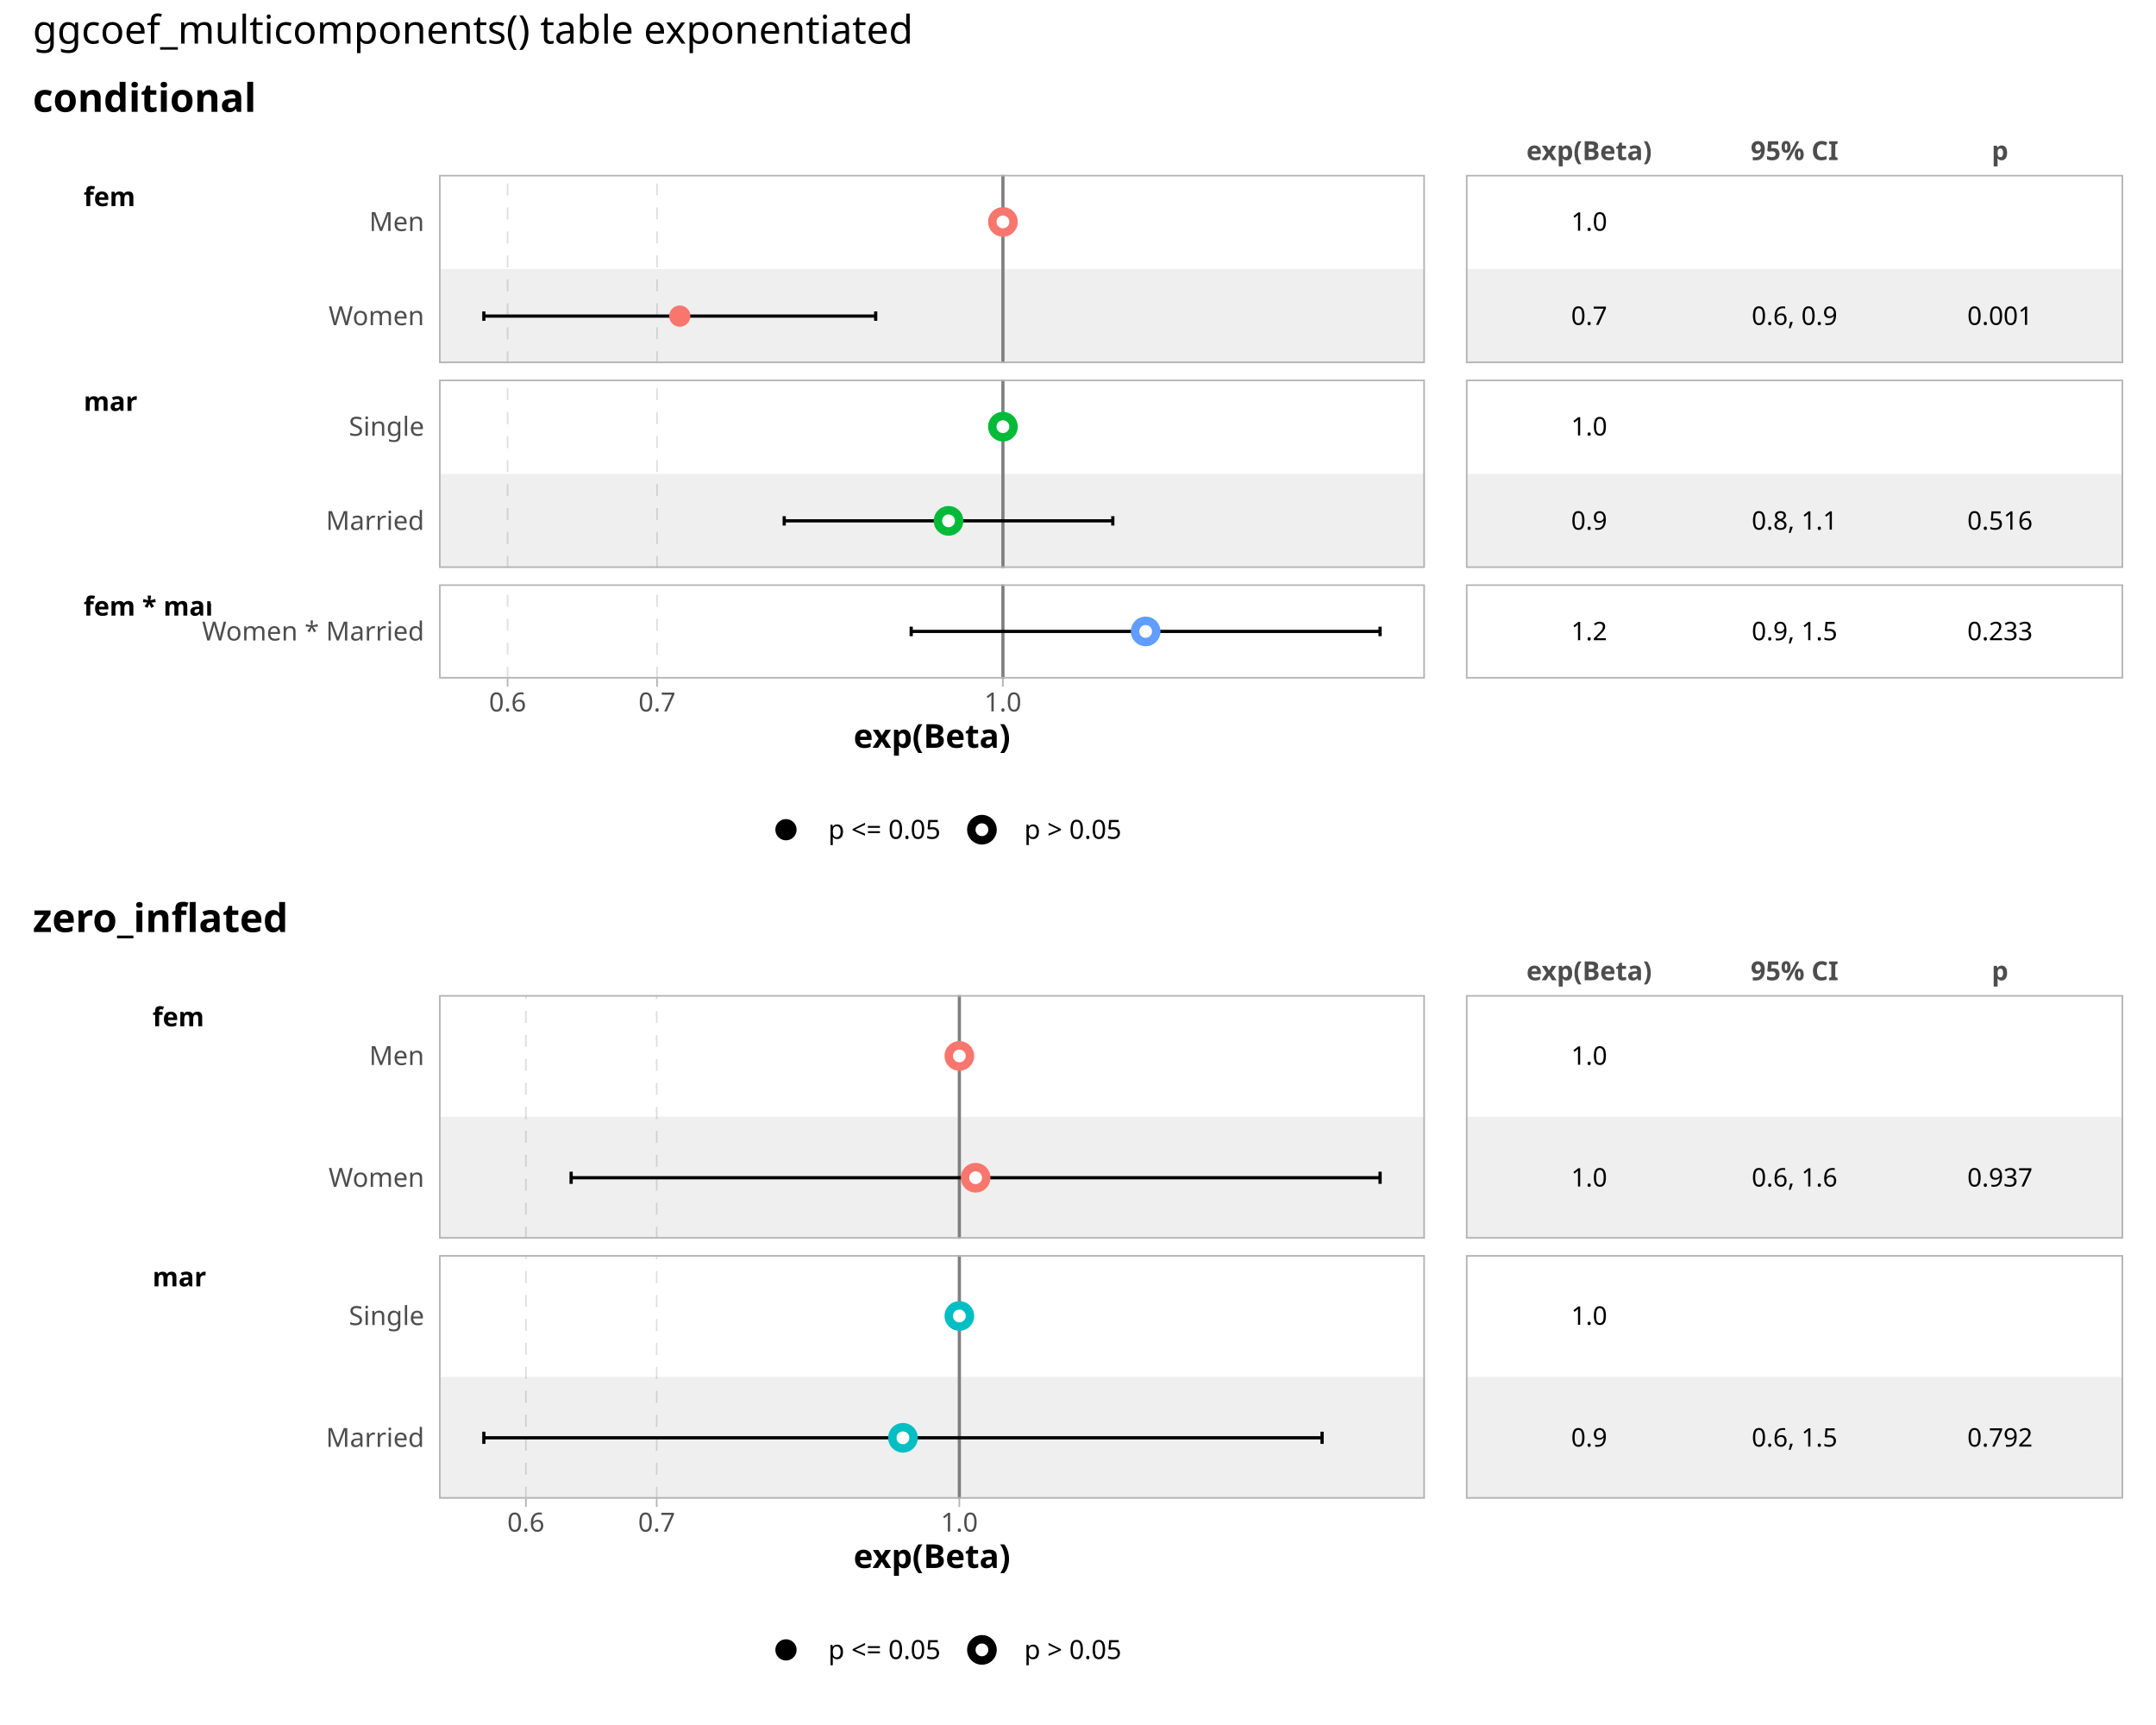
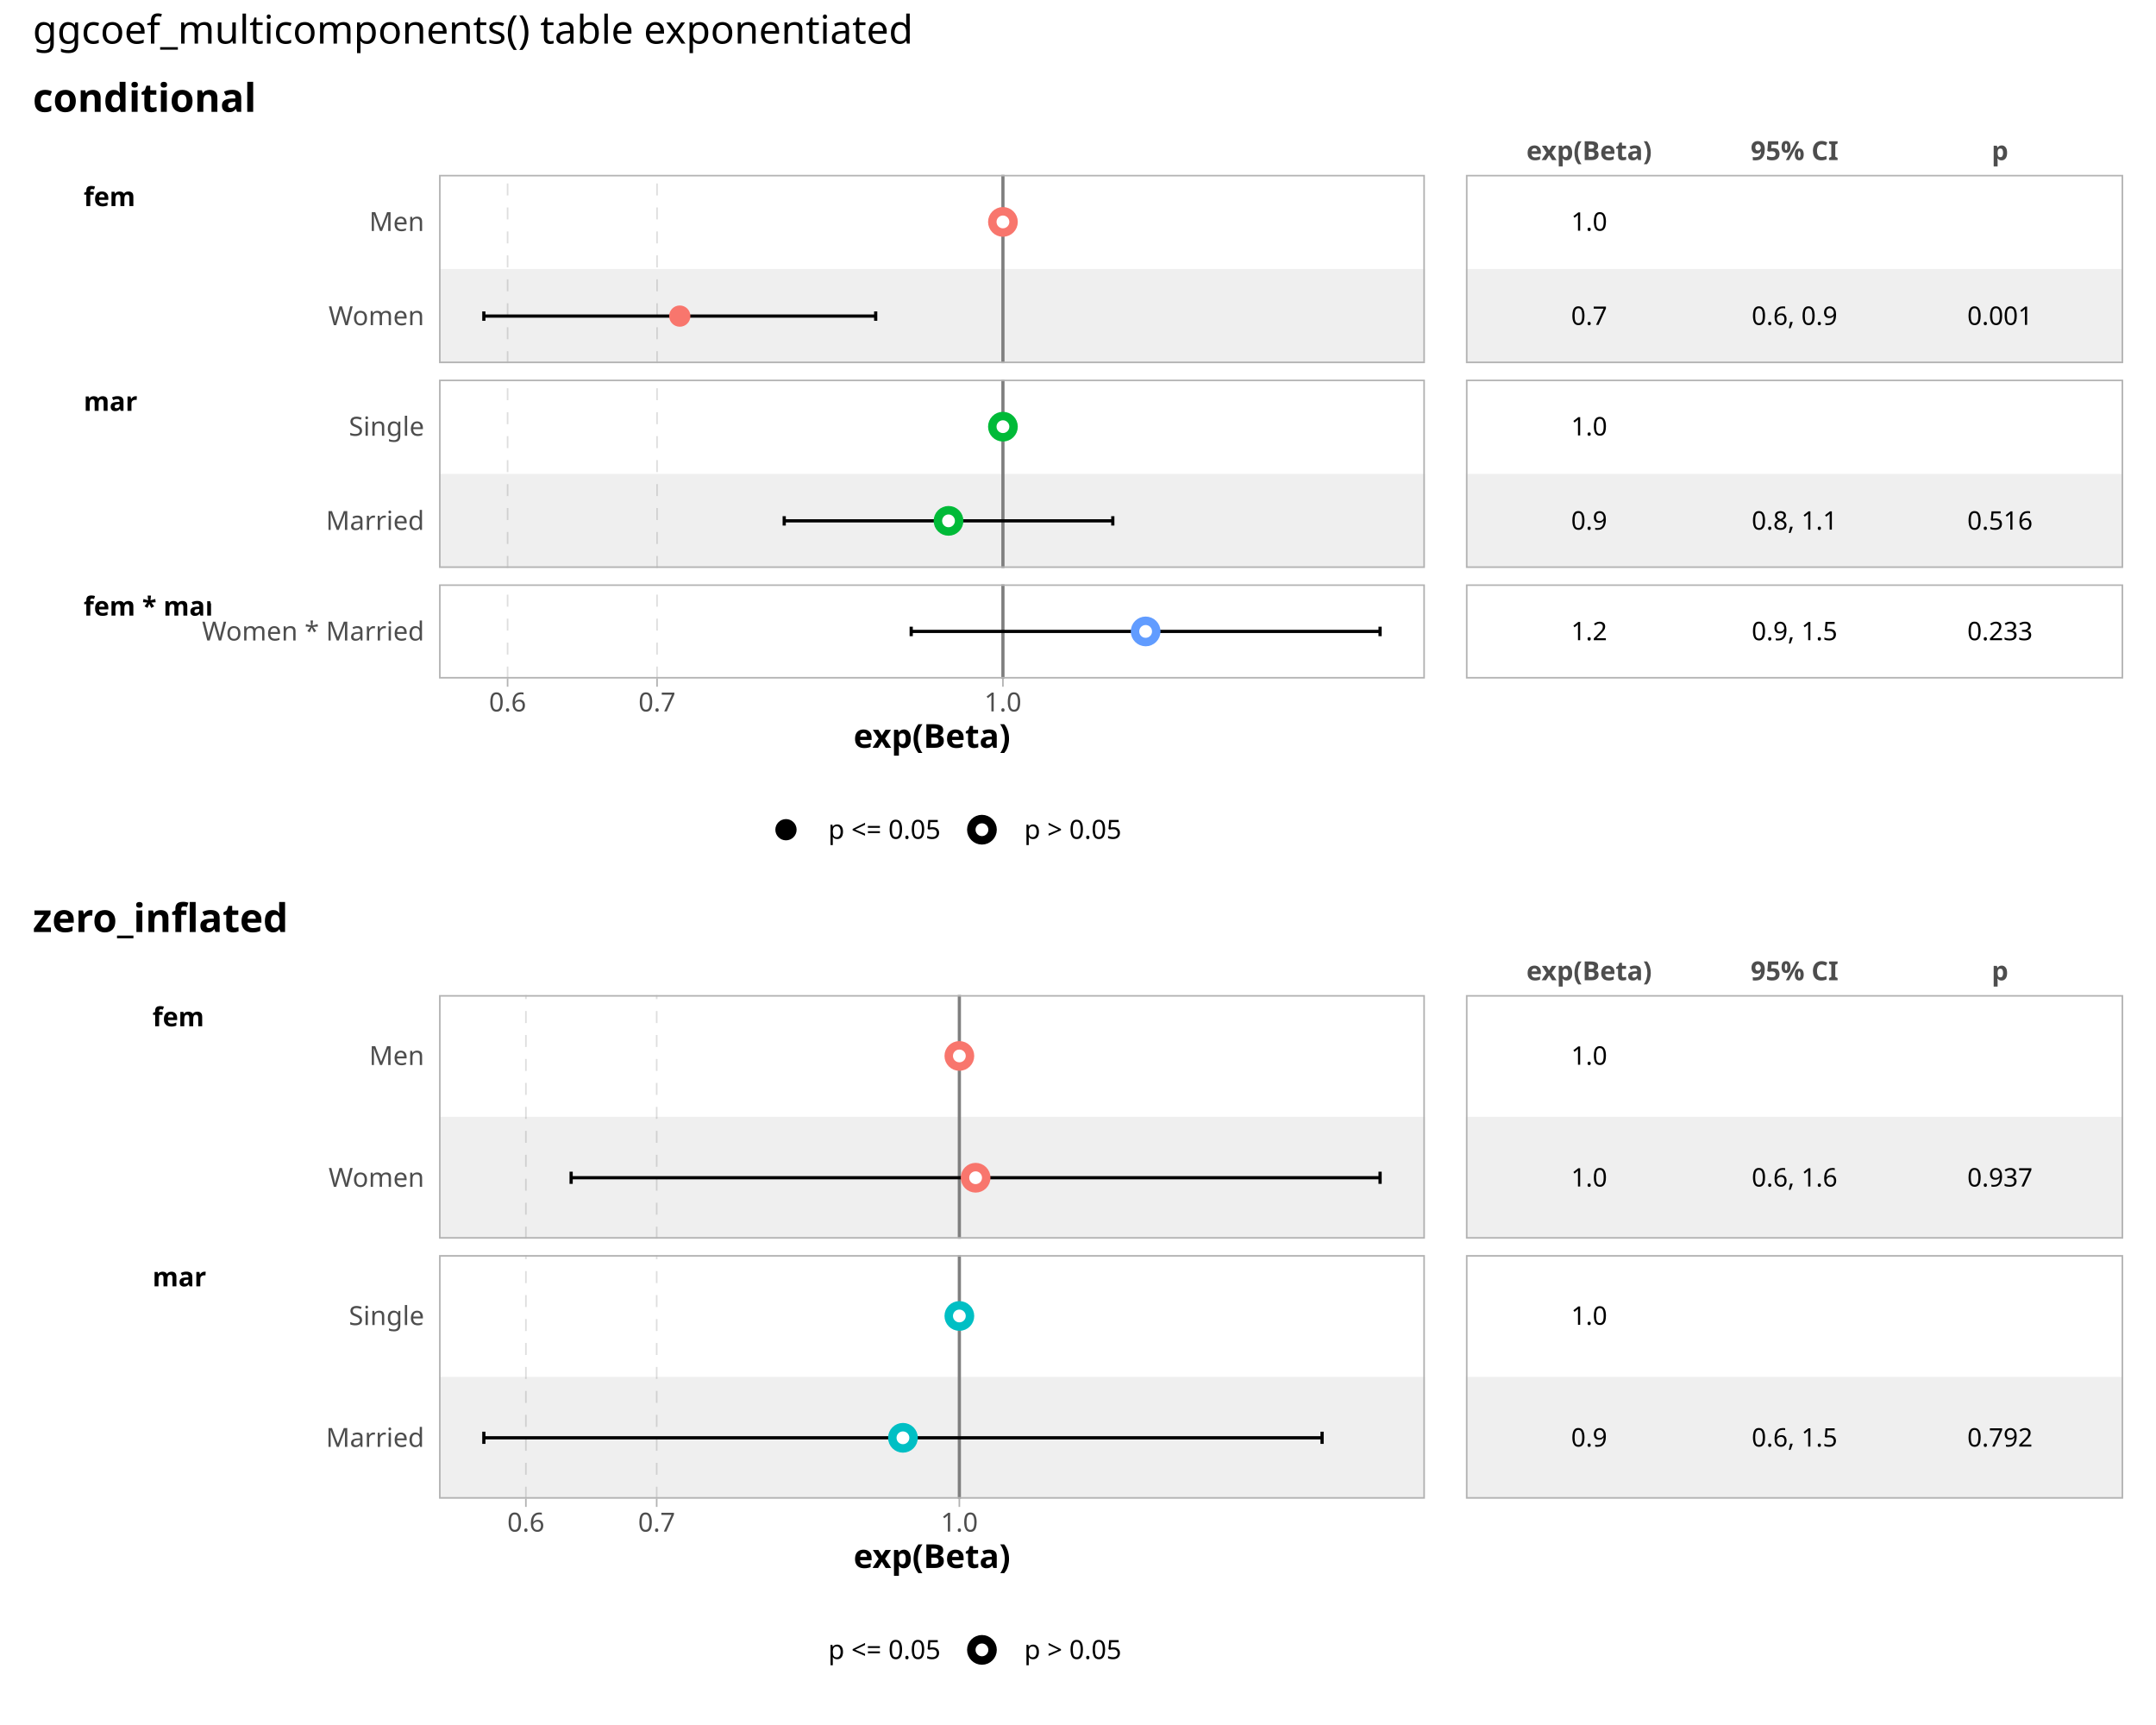
<svg xmlns="http://www.w3.org/2000/svg" class="svglite" data-engine-version="2.0" width="720.00pt" height="576.00pt" viewBox="0 0 720.00 576.00">
  <defs>
    <style type="text/css">
    .svglite line, .svglite polyline, .svglite polygon, .svglite path, .svglite rect, .svglite circle {
      fill: none;
      stroke: #000000;
      stroke-linecap: round;
      stroke-linejoin: round;
      stroke-miterlimit: 10.00;
    }
  </style>
  </defs>
  <rect width="100%" height="100%" style="stroke: none; fill: #FFFFFF;" />
  <defs>
    <clipPath id="cpMC4wMHw3MjAuMDB8MC4wMHw1NzYuMDA=">
      <rect x="0.00" y="0.00" width="720.00" height="576.00" />
    </clipPath>
  </defs>
  <g clip-path="url(#cpMC4wMHw3MjAuMDB8MC4wMHw1NzYuMDA=)">
    <rect x="0.00" y="0.00" width="720.00" height="576.00" style="stroke-width: 1.07; stroke: #FFFFFF; fill: #FFFFFF;" />
  </g>
  <defs>
    <clipPath id="cpMTQ2LjYxfDcwOS4wNHw1OC4zOHw1MDAuNDQ=">
      <rect x="146.61" y="58.38" width="562.43" height="442.05" />
    </clipPath>
  </defs>
  <g clip-path="url(#cpMTQ2LjYxfDcwOS4wNHw1OC4zOHw1MDAuNDQ=)">
</g>
  <g clip-path="url(#cpMC4wMHw3MjAuMDB8MC4wMHw1NzYuMDA=)">
</g>
  <defs>
    <clipPath id="cpMTQ2LjYxfDcwOS4wNHw1OC4zOHwyMjYuNTc=">
      <rect x="146.61" y="58.38" width="562.43" height="168.19" />
    </clipPath>
  </defs>
  <g clip-path="url(#cpMTQ2LjYxfDcwOS4wNHw1OC4zOHwyMjYuNTc=)">
</g>
  <g clip-path="url(#cpMC4wMHw3MjAuMDB8MC4wMHw1NzYuMDA=)">
</g>
  <g clip-path="url(#cpMTQ2LjYxfDcwOS4wNHw1OC4zOHwyMjYuNTc=)">
</g>
  <g clip-path="url(#cpMC4wMHw3MjAuMDB8MC4wMHw1NzYuMDA=)">
</g>
  <defs>
    <clipPath id="cpNS40OHw0ODEuMzN8MjIuNzh8Mjk2LjY1">
      <rect x="5.48" y="22.78" width="475.85" height="273.87" />
    </clipPath>
  </defs>
  <g clip-path="url(#cpNS40OHw0ODEuMzN8MjIuNzh8Mjk2LjY1)">
    <rect x="5.48" y="22.78" width="475.85" height="273.87" style="stroke-width: 1.07; stroke: #FFFFFF; fill: #FFFFFF;" />
  </g>
  <g clip-path="url(#cpMC4wMHw3MjAuMDB8MC4wMHw1NzYuMDA=)">
</g>
  <defs>
    <clipPath id="cpMTQ2LjYxfDQ3NS44NXw1OC4zOHwxMjEuMjc=">
      <rect x="146.61" y="58.38" width="329.24" height="62.89" />
    </clipPath>
  </defs>
  <g clip-path="url(#cpMTQ2LjYxfDQ3NS44NXw1OC4zOHwxMjEuMjc=)">
    <rect x="146.61" y="58.38" width="329.24" height="62.89" style="stroke-width: 1.07; stroke: none; fill: #FFFFFF;" />
    <polyline points="169.51,121.27 169.51,58.38 " style="stroke-width: 0.53; stroke: #DEDEDE; stroke-dasharray: 4.00,4.00; stroke-linecap: butt;" />
    <polyline points="219.43,121.27 219.43,58.38 " style="stroke-width: 0.53; stroke: #DEDEDE; stroke-dasharray: 4.00,4.00; stroke-linecap: butt;" />
    <polyline points="334.93,121.27 334.93,58.38 " style="stroke-width: 0.53; stroke: #DEDEDE; stroke-dasharray: 4.00,4.00; stroke-linecap: butt;" />
    <rect x="146.61" y="89.83" width="329.24" height="31.45" style="stroke-width: 1.07; stroke: none; stroke-linecap: butt; stroke-linejoin: miter; fill: #111111; fill-opacity: 0.067;" />
    <rect x="146.61" y="58.38" width="329.24" height="31.45" style="stroke-width: 1.07; stroke: none; stroke-linecap: butt; stroke-linejoin: miter;" />
    <line x1="334.93" y1="121.27" x2="334.93" y2="58.38" style="stroke-width: 1.07; stroke: #7F7F7F; stroke-linecap: butt;" />
    <polyline points="292.44,107.12 292.44,103.98 " style="stroke-width: 1.07; stroke-linecap: butt;" />
    <polyline points="292.44,105.55 161.58,105.55 " style="stroke-width: 1.07; stroke-linecap: butt;" />
    <polyline points="161.58,107.12 161.58,103.98 " style="stroke-width: 1.07; stroke-linecap: butt;" />
    <circle cx="334.93" cy="74.10" r="3.55" style="stroke-width: 2.83; stroke: #F8766D; fill: #FFFFFF;" />
    <circle cx="227.01" cy="105.55" r="3.55" style="stroke-width: 2.83; stroke: none; fill: #F8766D;" />
    <rect x="146.61" y="58.38" width="329.24" height="62.89" style="stroke-width: 1.07; stroke: #B3B3B3;" />
  </g>
  <g clip-path="url(#cpMC4wMHw3MjAuMDB8MC4wMHw1NzYuMDA=)">
</g>
  <defs>
    <clipPath id="cpMTQ2LjYxfDQ3NS44NXwxMjYuNzV8MTg5LjY0">
      <rect x="146.61" y="126.75" width="329.24" height="62.89" />
    </clipPath>
  </defs>
  <g clip-path="url(#cpMTQ2LjYxfDQ3NS44NXwxMjYuNzV8MTg5LjY0)">
    <rect x="146.61" y="126.75" width="329.24" height="62.89" style="stroke-width: 1.07; stroke: none; fill: #FFFFFF;" />
    <polyline points="169.51,189.64 169.51,126.75 " style="stroke-width: 0.53; stroke: #DEDEDE; stroke-dasharray: 4.00,4.00; stroke-linecap: butt;" />
    <polyline points="219.43,189.64 219.43,126.75 " style="stroke-width: 0.53; stroke: #DEDEDE; stroke-dasharray: 4.00,4.00; stroke-linecap: butt;" />
    <polyline points="334.93,189.64 334.93,126.75 " style="stroke-width: 0.53; stroke: #DEDEDE; stroke-dasharray: 4.00,4.00; stroke-linecap: butt;" />
    <rect x="146.61" y="158.20" width="329.24" height="31.45" style="stroke-width: 1.07; stroke: none; stroke-linecap: butt; stroke-linejoin: miter; fill: #111111; fill-opacity: 0.067;" />
    <rect x="146.61" y="126.75" width="329.24" height="31.45" style="stroke-width: 1.07; stroke: none; stroke-linecap: butt; stroke-linejoin: miter;" />
    <line x1="334.93" y1="189.64" x2="334.93" y2="126.75" style="stroke-width: 1.07; stroke: #7F7F7F; stroke-linecap: butt;" />
    <polyline points="371.62,175.49 371.62,172.35 " style="stroke-width: 1.07; stroke-linecap: butt;" />
    <polyline points="371.62,173.92 261.89,173.92 " style="stroke-width: 1.07; stroke-linecap: butt;" />
    <polyline points="261.89,175.49 261.89,172.35 " style="stroke-width: 1.07; stroke-linecap: butt;" />
    <circle cx="334.93" cy="142.47" r="3.55" style="stroke-width: 2.83; stroke: #00BA38; fill: #FFFFFF;" />
    <circle cx="316.76" cy="173.92" r="3.55" style="stroke-width: 2.83; stroke: #00BA38; fill: #FFFFFF;" />
    <rect x="146.61" y="126.75" width="329.24" height="62.89" style="stroke-width: 1.07; stroke: #B3B3B3;" />
  </g>
  <g clip-path="url(#cpMC4wMHw3MjAuMDB8MC4wMHw1NzYuMDA=)">
</g>
  <defs>
    <clipPath id="cpMTQ2LjYxfDQ3NS44NXwxOTUuMTJ8MjI2LjU3">
      <rect x="146.61" y="195.12" width="329.24" height="31.45" />
    </clipPath>
  </defs>
  <g clip-path="url(#cpMTQ2LjYxfDQ3NS44NXwxOTUuMTJ8MjI2LjU3)">
    <rect x="146.61" y="195.12" width="329.24" height="31.45" style="stroke-width: 1.07; stroke: none; fill: #FFFFFF;" />
    <polyline points="169.51,226.57 169.51,195.12 " style="stroke-width: 0.53; stroke: #DEDEDE; stroke-dasharray: 4.00,4.00; stroke-linecap: butt;" />
    <polyline points="219.43,226.57 219.43,195.12 " style="stroke-width: 0.53; stroke: #DEDEDE; stroke-dasharray: 4.00,4.00; stroke-linecap: butt;" />
    <polyline points="334.93,226.57 334.93,195.12 " style="stroke-width: 0.53; stroke: #DEDEDE; stroke-dasharray: 4.00,4.00; stroke-linecap: butt;" />
    <rect x="146.61" y="195.12" width="329.24" height="31.45" style="stroke-width: 1.07; stroke: none; stroke-linecap: butt; stroke-linejoin: miter;" />
    <line x1="334.93" y1="226.57" x2="334.93" y2="195.12" style="stroke-width: 1.07; stroke: #7F7F7F; stroke-linecap: butt;" />
    <polyline points="460.88,212.42 460.88,209.27 " style="stroke-width: 1.07; stroke-linecap: butt;" />
    <polyline points="460.88,210.84 304.30,210.84 " style="stroke-width: 1.07; stroke-linecap: butt;" />
    <polyline points="304.30,212.42 304.30,209.27 " style="stroke-width: 1.07; stroke-linecap: butt;" />
    <circle cx="382.59" cy="210.84" r="3.55" style="stroke-width: 2.83; stroke: #619CFF; fill: #FFFFFF;" />
    <rect x="146.61" y="195.12" width="329.24" height="31.45" style="stroke-width: 1.07; stroke: #B3B3B3;" />
  </g>
  <g clip-path="url(#cpMC4wMHw3MjAuMDB8MC4wMHw1NzYuMDA=)">
</g>
  <defs>
    <clipPath id="cpMjMuNTV8NzAuNDd8NTguMzh8MTIxLjI3">
      <rect x="23.55" y="58.38" width="46.92" height="62.89" />
    </clipPath>
  </defs>
  <g clip-path="url(#cpMjMuNTV8NzAuNDd8NTguMzh8MTIxLjI3)">
    <text x="27.94" y="68.82" style="font-size: 8.80px; font-weight: bold; font-family: sans;" textLength="14.67px" lengthAdjust="spacingAndGlyphs">fem</text>
  </g>
  <g clip-path="url(#cpMC4wMHw3MjAuMDB8MC4wMHw1NzYuMDA=)">
</g>
  <defs>
    <clipPath id="cpMjMuNTV8NzAuNDd8MTI2Ljc1fDE4OS42NA==">
      <rect x="23.55" y="126.75" width="46.92" height="62.89" />
    </clipPath>
  </defs>
  <g clip-path="url(#cpMjMuNTV8NzAuNDd8MTI2Ljc1fDE4OS42NA==)">
    <text x="27.94" y="137.19" style="font-size: 8.80px; font-weight: bold; font-family: sans;" textLength="15.16px" lengthAdjust="spacingAndGlyphs">mar</text>
  </g>
  <g clip-path="url(#cpMC4wMHw3MjAuMDB8MC4wMHw1NzYuMDA=)">
</g>
  <defs>
    <clipPath id="cpMjMuNTV8NzAuNDd8MTk1LjEyfDIyNi41Nw==">
      <rect x="23.55" y="195.12" width="46.92" height="31.45" />
    </clipPath>
  </defs>
  <g clip-path="url(#cpMjMuNTV8NzAuNDd8MTk1LjEyfDIyNi41Nw==)">
    <text x="27.94" y="205.56" style="font-size: 8.80px; font-weight: bold; font-family: sans;" textLength="38.15px" lengthAdjust="spacingAndGlyphs">fem * mar</text>
  </g>
  <g clip-path="url(#cpMC4wMHw3MjAuMDB8MC4wMHw1NzYuMDA=)">
    <polyline points="169.51,229.31 169.51,226.57 " style="stroke-width: 0.53; stroke: #B3B3B3; stroke-linecap: butt;" />
    <polyline points="219.43,229.31 219.43,226.57 " style="stroke-width: 0.53; stroke: #B3B3B3; stroke-linecap: butt;" />
    <polyline points="334.93,229.31 334.93,226.57 " style="stroke-width: 0.53; stroke: #B3B3B3; stroke-linecap: butt;" />
    <text x="169.51" y="237.55" text-anchor="middle" style="font-size: 8.80px; fill: #4D4D4D; font-family: sans;" textLength="12.23px" lengthAdjust="spacingAndGlyphs">0.6</text>
    <text x="219.43" y="237.55" text-anchor="middle" style="font-size: 8.80px; fill: #4D4D4D; font-family: sans;" textLength="12.23px" lengthAdjust="spacingAndGlyphs">0.7</text>
    <text x="334.93" y="237.55" text-anchor="middle" style="font-size: 8.80px; fill: #4D4D4D; font-family: sans;" textLength="12.23px" lengthAdjust="spacingAndGlyphs">1.0</text>
    <text x="141.68" y="108.58" text-anchor="end" style="font-size: 8.80px; fill: #4D4D4D; font-family: sans;" textLength="30.32px" lengthAdjust="spacingAndGlyphs">Women</text>
    <text x="141.68" y="77.13" text-anchor="end" style="font-size: 8.80px; fill: #4D4D4D; font-family: sans;" textLength="17.12px" lengthAdjust="spacingAndGlyphs">Men</text>
    <text x="141.68" y="176.95" text-anchor="end" style="font-size: 8.80px; fill: #4D4D4D; font-family: sans;" textLength="29.83px" lengthAdjust="spacingAndGlyphs">Married</text>
    <text x="141.68" y="145.50" text-anchor="end" style="font-size: 8.80px; fill: #4D4D4D; font-family: sans;" textLength="24.46px" lengthAdjust="spacingAndGlyphs">Single</text>
    <text x="141.68" y="213.87" text-anchor="end" style="font-size: 8.80px; fill: #4D4D4D; font-family: sans;" textLength="68.47px" lengthAdjust="spacingAndGlyphs">Women * Married</text>
    <text x="311.23" y="249.69" text-anchor="middle" style="font-size: 11.00px; font-weight: bold; font-family: sans;" textLength="47.70px" lengthAdjust="spacingAndGlyphs">exp(Beta)</text>
    <rect x="242.89" y="262.93" width="136.69" height="28.24" style="stroke-width: 1.07; stroke: none; fill: #FFFFFF;" />
    <rect x="253.84" y="268.41" width="17.28" height="17.28" style="stroke-width: 1.07; stroke: none; fill: #FFFFFF;" />
    <circle cx="262.48" cy="277.05" r="3.55" style="stroke-width: 2.83; stroke: none; fill: #000000;" />
    <rect x="319.28" y="268.41" width="17.28" height="17.28" style="stroke-width: 1.07; stroke: none; fill: #FFFFFF;" />
    <circle cx="327.92" cy="277.05" r="3.55" style="stroke-width: 2.83; fill: #FFFFFF;" />
    <text x="276.60" y="280.08" style="font-size: 8.80px; font-family: sans;" textLength="37.20px" lengthAdjust="spacingAndGlyphs">p &lt;= 0.05</text>
    <text x="342.04" y="280.08" style="font-size: 8.80px; font-family: sans;" textLength="32.05px" lengthAdjust="spacingAndGlyphs">p &gt; 0.05</text>
    <text x="10.96" y="37.35" style="font-size: 13.20px; font-weight: bold; font-family: sans;" textLength="63.11px" lengthAdjust="spacingAndGlyphs">conditional</text>
  </g>
  <defs>
    <clipPath id="cpNDgxLjMzfDcxNC41MnwyMi43OHwyOTYuNjU=">
      <rect x="481.33" y="22.78" width="233.19" height="273.87" />
    </clipPath>
  </defs>
  <g clip-path="url(#cpNDgxLjMzfDcxNC41MnwyMi43OHwyOTYuNjU=)">
    <rect x="481.33" y="22.78" width="233.19" height="273.87" style="stroke-width: 1.07; stroke: #FFFFFF; fill: #FFFFFF;" />
  </g>
  <g clip-path="url(#cpMC4wMHw3MjAuMDB8MC4wMHw1NzYuMDA=)">
</g>
  <defs>
    <clipPath id="cpNDg5LjU1fDcwOS4wNHw1OC4zOHwxMjEuMjc=">
      <rect x="489.55" y="58.38" width="219.49" height="62.89" />
    </clipPath>
  </defs>
  <g clip-path="url(#cpNDg5LjU1fDcwOS4wNHw1OC4zOHwxMjEuMjc=)">
    <rect x="489.55" y="58.38" width="219.49" height="62.89" style="stroke-width: 1.07; stroke: none; fill: #FFFFFF;" />
    <text x="530.70" y="77.04" text-anchor="middle" style="font-size: 8.54px; font-family: sans;" textLength="11.87px" lengthAdjust="spacingAndGlyphs">1.0</text>
    <text x="599.29" y="77.04" text-anchor="middle" style="font-size: 8.54px; font-family: sans;" textLength="2.37px" lengthAdjust="spacingAndGlyphs"> </text>
    <text x="530.70" y="108.49" text-anchor="middle" style="font-size: 8.54px; font-family: sans;" textLength="11.87px" lengthAdjust="spacingAndGlyphs">0.7</text>
    <text x="599.29" y="108.49" text-anchor="middle" style="font-size: 8.54px; font-family: sans;" textLength="28.48px" lengthAdjust="spacingAndGlyphs">0.6, 0.9</text>
    <text x="667.89" y="108.49" text-anchor="middle" style="font-size: 8.54px; font-family: sans;" textLength="21.36px" lengthAdjust="spacingAndGlyphs">0.001</text>
    <rect x="489.55" y="89.83" width="219.49" height="31.45" style="stroke-width: 1.07; stroke: none; stroke-linecap: butt; stroke-linejoin: miter; fill: #111111; fill-opacity: 0.067;" />
    <rect x="489.55" y="58.38" width="219.49" height="31.45" style="stroke-width: 1.07; stroke: none; stroke-linecap: butt; stroke-linejoin: miter;" />
    <rect x="489.55" y="58.38" width="219.49" height="62.89" style="stroke-width: 1.07; stroke: #B3B3B3;" />
  </g>
  <g clip-path="url(#cpMC4wMHw3MjAuMDB8MC4wMHw1NzYuMDA=)">
</g>
  <defs>
    <clipPath id="cpNDg5LjU1fDcwOS4wNHwxMjYuNzV8MTg5LjY0">
      <rect x="489.55" y="126.75" width="219.49" height="62.89" />
    </clipPath>
  </defs>
  <g clip-path="url(#cpNDg5LjU1fDcwOS4wNHwxMjYuNzV8MTg5LjY0)">
    <rect x="489.55" y="126.75" width="219.49" height="62.89" style="stroke-width: 1.07; stroke: none; fill: #FFFFFF;" />
    <text x="530.70" y="145.41" text-anchor="middle" style="font-size: 8.54px; font-family: sans;" textLength="11.87px" lengthAdjust="spacingAndGlyphs">1.0</text>
    <text x="599.29" y="145.41" text-anchor="middle" style="font-size: 8.54px; font-family: sans;" textLength="2.37px" lengthAdjust="spacingAndGlyphs"> </text>
    <text x="530.70" y="176.86" text-anchor="middle" style="font-size: 8.54px; font-family: sans;" textLength="11.87px" lengthAdjust="spacingAndGlyphs">0.9</text>
    <text x="599.29" y="176.86" text-anchor="middle" style="font-size: 8.54px; font-family: sans;" textLength="28.48px" lengthAdjust="spacingAndGlyphs">0.8, 1.1</text>
    <text x="667.89" y="176.86" text-anchor="middle" style="font-size: 8.54px; font-family: sans;" textLength="21.36px" lengthAdjust="spacingAndGlyphs">0.516</text>
    <rect x="489.55" y="158.20" width="219.49" height="31.45" style="stroke-width: 1.07; stroke: none; stroke-linecap: butt; stroke-linejoin: miter; fill: #111111; fill-opacity: 0.067;" />
    <rect x="489.55" y="126.75" width="219.49" height="31.45" style="stroke-width: 1.07; stroke: none; stroke-linecap: butt; stroke-linejoin: miter;" />
    <rect x="489.55" y="126.75" width="219.49" height="62.89" style="stroke-width: 1.07; stroke: #B3B3B3;" />
  </g>
  <g clip-path="url(#cpMC4wMHw3MjAuMDB8MC4wMHw1NzYuMDA=)">
</g>
  <defs>
    <clipPath id="cpNDg5LjU1fDcwOS4wNHwxOTUuMTJ8MjI2LjU3">
      <rect x="489.55" y="195.12" width="219.49" height="31.45" />
    </clipPath>
  </defs>
  <g clip-path="url(#cpNDg5LjU1fDcwOS4wNHwxOTUuMTJ8MjI2LjU3)">
    <rect x="489.55" y="195.12" width="219.49" height="31.45" style="stroke-width: 1.07; stroke: none; fill: #FFFFFF;" />
    <text x="530.70" y="213.78" text-anchor="middle" style="font-size: 8.54px; font-family: sans;" textLength="11.87px" lengthAdjust="spacingAndGlyphs">1.2</text>
    <text x="599.29" y="213.78" text-anchor="middle" style="font-size: 8.54px; font-family: sans;" textLength="28.48px" lengthAdjust="spacingAndGlyphs">0.9, 1.5</text>
    <text x="667.89" y="213.78" text-anchor="middle" style="font-size: 8.54px; font-family: sans;" textLength="21.36px" lengthAdjust="spacingAndGlyphs">0.233</text>
    <rect x="489.55" y="195.12" width="219.49" height="31.45" style="stroke-width: 1.07; stroke: none; stroke-linecap: butt; stroke-linejoin: miter;" />
    <rect x="489.55" y="195.12" width="219.49" height="31.45" style="stroke-width: 1.07; stroke: #B3B3B3;" />
  </g>
  <g clip-path="url(#cpMC4wMHw3MjAuMDB8MC4wMHw1NzYuMDA=)">
</g>
  <defs>
    <clipPath id="cpNDg5LjU1fDQ4OS41NXw1OC4zOHwxMjEuMjc=">
      <rect x="489.55" y="58.38" width="0.00" height="62.89" />
    </clipPath>
  </defs>
  <g clip-path="url(#cpNDg5LjU1fDQ4OS41NXw1OC4zOHwxMjEuMjc=)">
</g>
  <g clip-path="url(#cpMC4wMHw3MjAuMDB8MC4wMHw1NzYuMDA=)">
</g>
  <defs>
    <clipPath id="cpNDg5LjU1fDQ4OS41NXwxMjYuNzV8MTg5LjY0">
      <rect x="489.55" y="126.75" width="0.00" height="62.89" />
    </clipPath>
  </defs>
  <g clip-path="url(#cpNDg5LjU1fDQ4OS41NXwxMjYuNzV8MTg5LjY0)">
</g>
  <g clip-path="url(#cpMC4wMHw3MjAuMDB8MC4wMHw1NzYuMDA=)">
</g>
  <defs>
    <clipPath id="cpNDg5LjU1fDQ4OS41NXwxOTUuMTJ8MjI2LjU3">
      <rect x="489.55" y="195.12" width="0.00" height="31.45" />
    </clipPath>
  </defs>
  <g clip-path="url(#cpNDg5LjU1fDQ4OS41NXwxOTUuMTJ8MjI2LjU3)">
</g>
  <g clip-path="url(#cpMC4wMHw3MjAuMDB8MC4wMHw1NzYuMDA=)">
    <text x="530.70" y="53.45" text-anchor="middle" style="font-size: 8.80px; font-weight: bold; fill: #4D4D4D; font-family: sans;" textLength="38.16px" lengthAdjust="spacingAndGlyphs">exp(Beta)</text>
    <text x="599.29" y="53.45" text-anchor="middle" style="font-size: 8.80px; font-weight: bold; fill: #4D4D4D; font-family: sans;" textLength="28.86px" lengthAdjust="spacingAndGlyphs">95% CI</text>
    <text x="667.89" y="53.45" text-anchor="middle" style="font-size: 8.80px; font-weight: bold; fill: #4D4D4D; font-family: sans;" textLength="4.89px" lengthAdjust="spacingAndGlyphs">p</text>
  </g>
  <defs>
    <clipPath id="cpMTQ2LjYxfDcwOS4wNHwzMzIuMjV8NTAwLjQ0">
      <rect x="146.61" y="332.25" width="562.43" height="168.19" />
    </clipPath>
  </defs>
  <g clip-path="url(#cpMTQ2LjYxfDcwOS4wNHwzMzIuMjV8NTAwLjQ0)">
</g>
  <g clip-path="url(#cpMC4wMHw3MjAuMDB8MC4wMHw1NzYuMDA=)">
</g>
  <g clip-path="url(#cpMTQ2LjYxfDcwOS4wNHwzMzIuMjV8NTAwLjQ0)">
</g>
  <g clip-path="url(#cpMC4wMHw3MjAuMDB8MC4wMHw1NzYuMDA=)">
</g>
  <defs>
    <clipPath id="cpNS40OHw0ODEuMzN8Mjk2LjY1fDU3MC41Mg==">
      <rect x="5.48" y="296.65" width="475.85" height="273.87" />
    </clipPath>
  </defs>
  <g clip-path="url(#cpNS40OHw0ODEuMzN8Mjk2LjY1fDU3MC41Mg==)">
    <rect x="5.48" y="296.65" width="475.85" height="273.87" style="stroke-width: 1.07; stroke: #FFFFFF; fill: #FFFFFF;" />
  </g>
  <g clip-path="url(#cpMC4wMHw3MjAuMDB8MC4wMHw1NzYuMDA=)">
</g>
  <defs>
    <clipPath id="cpMTQ2LjYxfDQ3NS44NXwzMzIuMjV8NDEzLjYw">
      <rect x="146.61" y="332.25" width="329.24" height="81.35" />
    </clipPath>
  </defs>
  <g clip-path="url(#cpMTQ2LjYxfDQ3NS44NXwzMzIuMjV8NDEzLjYw)">
    <rect x="146.61" y="332.25" width="329.24" height="81.35" style="stroke-width: 1.07; stroke: none; fill: #FFFFFF;" />
    <polyline points="175.62,413.60 175.62,332.25 " style="stroke-width: 0.53; stroke: #DEDEDE; stroke-dasharray: 4.00,4.00; stroke-linecap: butt;" />
    <polyline points="219.30,413.60 219.30,332.25 " style="stroke-width: 0.53; stroke: #DEDEDE; stroke-dasharray: 4.00,4.00; stroke-linecap: butt;" />
    <polyline points="320.38,413.60 320.38,332.25 " style="stroke-width: 0.53; stroke: #DEDEDE; stroke-dasharray: 4.00,4.00; stroke-linecap: butt;" />
    <rect x="146.61" y="372.93" width="329.24" height="40.68" style="stroke-width: 1.07; stroke: none; stroke-linecap: butt; stroke-linejoin: miter; fill: #111111; fill-opacity: 0.067;" />
    <rect x="146.61" y="332.25" width="329.24" height="40.68" style="stroke-width: 1.07; stroke: none; stroke-linecap: butt; stroke-linejoin: miter;" />
    <line x1="320.38" y1="413.60" x2="320.38" y2="332.25" style="stroke-width: 1.07; stroke: #7F7F7F; stroke-linecap: butt;" />
    <polyline points="460.88,395.30 460.88,391.23 " style="stroke-width: 1.07; stroke-linecap: butt;" />
    <polyline points="460.88,393.26 190.73,393.26 " style="stroke-width: 1.07; stroke-linecap: butt;" />
    <polyline points="190.73,395.30 190.73,391.23 " style="stroke-width: 1.07; stroke-linecap: butt;" />
    <circle cx="320.38" cy="352.59" r="3.55" style="stroke-width: 2.83; stroke: #F8766D; fill: #FFFFFF;" />
    <circle cx="325.81" cy="393.26" r="3.55" style="stroke-width: 2.83; stroke: #F8766D; fill: #FFFFFF;" />
    <rect x="146.61" y="332.25" width="329.24" height="81.35" style="stroke-width: 1.07; stroke: #B3B3B3;" />
  </g>
  <g clip-path="url(#cpMC4wMHw3MjAuMDB8MC4wMHw1NzYuMDA=)">
</g>
  <defs>
    <clipPath id="cpMTQ2LjYxfDQ3NS44NXw0MTkuMDh8NTAwLjQ0">
      <rect x="146.61" y="419.08" width="329.24" height="81.35" />
    </clipPath>
  </defs>
  <g clip-path="url(#cpMTQ2LjYxfDQ3NS44NXw0MTkuMDh8NTAwLjQ0)">
    <rect x="146.61" y="419.08" width="329.24" height="81.35" style="stroke-width: 1.07; stroke: none; fill: #FFFFFF;" />
    <polyline points="175.62,500.44 175.62,419.08 " style="stroke-width: 0.53; stroke: #DEDEDE; stroke-dasharray: 4.00,4.00; stroke-linecap: butt;" />
    <polyline points="219.30,500.44 219.30,419.08 " style="stroke-width: 0.53; stroke: #DEDEDE; stroke-dasharray: 4.00,4.00; stroke-linecap: butt;" />
    <polyline points="320.38,500.44 320.38,419.08 " style="stroke-width: 0.53; stroke: #DEDEDE; stroke-dasharray: 4.00,4.00; stroke-linecap: butt;" />
    <rect x="146.61" y="459.76" width="329.24" height="40.68" style="stroke-width: 1.07; stroke: none; stroke-linecap: butt; stroke-linejoin: miter; fill: #111111; fill-opacity: 0.067;" />
    <rect x="146.61" y="419.08" width="329.24" height="40.68" style="stroke-width: 1.07; stroke: none; stroke-linecap: butt; stroke-linejoin: miter;" />
    <line x1="320.38" y1="500.44" x2="320.38" y2="419.08" style="stroke-width: 1.07; stroke: #7F7F7F; stroke-linecap: butt;" />
    <polyline points="441.51,482.13 441.51,478.06 " style="stroke-width: 1.07; stroke-linecap: butt;" />
    <polyline points="441.51,480.10 161.58,480.10 " style="stroke-width: 1.07; stroke-linecap: butt;" />
    <polyline points="161.58,482.13 161.58,478.06 " style="stroke-width: 1.07; stroke-linecap: butt;" />
    <circle cx="320.38" cy="439.42" r="3.55" style="stroke-width: 2.83; stroke: #00BFC4; fill: #FFFFFF;" />
    <circle cx="301.54" cy="480.10" r="3.55" style="stroke-width: 2.83; stroke: #00BFC4; fill: #FFFFFF;" />
    <rect x="146.61" y="419.08" width="329.24" height="81.35" style="stroke-width: 1.07; stroke: #B3B3B3;" />
  </g>
  <g clip-path="url(#cpMC4wMHw3MjAuMDB8MC4wMHw1NzYuMDA=)">
</g>
  <defs>
    <clipPath id="cpNDYuNTR8NzAuNDd8MzMyLjI1fDQxMy42MA==">
      <rect x="46.54" y="332.25" width="23.93" height="81.35" />
    </clipPath>
  </defs>
  <g clip-path="url(#cpNDYuNTR8NzAuNDd8MzMyLjI1fDQxMy42MA==)">
    <text x="50.93" y="342.69" style="font-size: 8.80px; font-weight: bold; font-family: sans;" textLength="14.67px" lengthAdjust="spacingAndGlyphs">fem</text>
  </g>
  <g clip-path="url(#cpMC4wMHw3MjAuMDB8MC4wMHw1NzYuMDA=)">
</g>
  <defs>
    <clipPath id="cpNDYuNTR8NzAuNDd8NDE5LjA4fDUwMC40NA==">
      <rect x="46.54" y="419.08" width="23.93" height="81.35" />
    </clipPath>
  </defs>
  <g clip-path="url(#cpNDYuNTR8NzAuNDd8NDE5LjA4fDUwMC40NA==)">
    <text x="50.93" y="429.52" style="font-size: 8.80px; font-weight: bold; font-family: sans;" textLength="15.16px" lengthAdjust="spacingAndGlyphs">mar</text>
  </g>
  <g clip-path="url(#cpMC4wMHw3MjAuMDB8MC4wMHw1NzYuMDA=)">
    <polyline points="175.62,503.17 175.62,500.44 " style="stroke-width: 0.53; stroke: #B3B3B3; stroke-linecap: butt;" />
    <polyline points="219.30,503.17 219.30,500.44 " style="stroke-width: 0.53; stroke: #B3B3B3; stroke-linecap: butt;" />
    <polyline points="320.38,503.17 320.38,500.44 " style="stroke-width: 0.53; stroke: #B3B3B3; stroke-linecap: butt;" />
    <text x="175.62" y="511.42" text-anchor="middle" style="font-size: 8.80px; fill: #4D4D4D; font-family: sans;" textLength="12.23px" lengthAdjust="spacingAndGlyphs">0.6</text>
    <text x="219.30" y="511.42" text-anchor="middle" style="font-size: 8.80px; fill: #4D4D4D; font-family: sans;" textLength="12.23px" lengthAdjust="spacingAndGlyphs">0.7</text>
    <text x="320.38" y="511.42" text-anchor="middle" style="font-size: 8.80px; fill: #4D4D4D; font-family: sans;" textLength="12.23px" lengthAdjust="spacingAndGlyphs">1.0</text>
    <text x="141.68" y="396.29" text-anchor="end" style="font-size: 8.80px; fill: #4D4D4D; font-family: sans;" textLength="30.32px" lengthAdjust="spacingAndGlyphs">Women</text>
    <text x="141.68" y="355.62" text-anchor="end" style="font-size: 8.80px; fill: #4D4D4D; font-family: sans;" textLength="17.12px" lengthAdjust="spacingAndGlyphs">Men</text>
    <text x="141.68" y="483.13" text-anchor="end" style="font-size: 8.80px; fill: #4D4D4D; font-family: sans;" textLength="29.83px" lengthAdjust="spacingAndGlyphs">Married</text>
    <text x="141.68" y="442.45" text-anchor="end" style="font-size: 8.80px; fill: #4D4D4D; font-family: sans;" textLength="24.46px" lengthAdjust="spacingAndGlyphs">Single</text>
    <text x="311.23" y="523.56" text-anchor="middle" style="font-size: 11.00px; font-weight: bold; font-family: sans;" textLength="47.70px" lengthAdjust="spacingAndGlyphs">exp(Beta)</text>
    <rect x="242.89" y="536.80" width="136.69" height="28.24" style="stroke-width: 1.07; stroke: none; fill: #FFFFFF;" />
    <rect x="253.84" y="542.28" width="17.28" height="17.28" style="stroke-width: 1.07; stroke: none; fill: #FFFFFF;" />
-     <circle cx="262.48" cy="550.92" r="3.55" style="stroke-width: 2.83; stroke: none; fill: #000000;" />
    <rect x="319.28" y="542.28" width="17.28" height="17.28" style="stroke-width: 1.07; stroke: none; fill: #FFFFFF;" />
    <circle cx="327.92" cy="550.92" r="3.55" style="stroke-width: 2.83; fill: #FFFFFF;" />
    <text x="276.60" y="553.95" style="font-size: 8.80px; font-family: sans;" textLength="37.20px" lengthAdjust="spacingAndGlyphs">p &lt;= 0.05</text>
    <text x="342.04" y="553.95" style="font-size: 8.80px; font-family: sans;" textLength="32.05px" lengthAdjust="spacingAndGlyphs">p &gt; 0.05</text>
    <text x="10.96" y="311.22" style="font-size: 13.20px; font-weight: bold; font-family: sans;" textLength="75.59px" lengthAdjust="spacingAndGlyphs">zero_inflated</text>
  </g>
  <defs>
    <clipPath id="cpNDgxLjMzfDcxNC41MnwyOTYuNjV8NTcwLjUy">
      <rect x="481.33" y="296.65" width="233.19" height="273.87" />
    </clipPath>
  </defs>
  <g clip-path="url(#cpNDgxLjMzfDcxNC41MnwyOTYuNjV8NTcwLjUy)">
    <rect x="481.33" y="296.65" width="233.19" height="273.87" style="stroke-width: 1.07; stroke: #FFFFFF; fill: #FFFFFF;" />
  </g>
  <g clip-path="url(#cpMC4wMHw3MjAuMDB8MC4wMHw1NzYuMDA=)">
</g>
  <defs>
    <clipPath id="cpNDg5LjU1fDcwOS4wNHwzMzIuMjV8NDEzLjYw">
      <rect x="489.55" y="332.25" width="219.49" height="81.35" />
    </clipPath>
  </defs>
  <g clip-path="url(#cpNDg5LjU1fDcwOS4wNHwzMzIuMjV8NDEzLjYw)">
    <rect x="489.55" y="332.25" width="219.49" height="81.35" style="stroke-width: 1.07; stroke: none; fill: #FFFFFF;" />
    <text x="530.70" y="355.53" text-anchor="middle" style="font-size: 8.54px; font-family: sans;" textLength="11.87px" lengthAdjust="spacingAndGlyphs">1.0</text>
    <text x="599.29" y="355.53" text-anchor="middle" style="font-size: 8.54px; font-family: sans;" textLength="2.37px" lengthAdjust="spacingAndGlyphs"> </text>
    <text x="530.70" y="396.20" text-anchor="middle" style="font-size: 8.54px; font-family: sans;" textLength="11.87px" lengthAdjust="spacingAndGlyphs">1.0</text>
    <text x="599.29" y="396.20" text-anchor="middle" style="font-size: 8.54px; font-family: sans;" textLength="28.48px" lengthAdjust="spacingAndGlyphs">0.6, 1.6</text>
    <text x="667.89" y="396.20" text-anchor="middle" style="font-size: 8.54px; font-family: sans;" textLength="21.36px" lengthAdjust="spacingAndGlyphs">0.937</text>
    <rect x="489.55" y="372.93" width="219.49" height="40.68" style="stroke-width: 1.07; stroke: none; stroke-linecap: butt; stroke-linejoin: miter; fill: #111111; fill-opacity: 0.067;" />
    <rect x="489.55" y="332.25" width="219.49" height="40.68" style="stroke-width: 1.07; stroke: none; stroke-linecap: butt; stroke-linejoin: miter;" />
    <rect x="489.55" y="332.25" width="219.49" height="81.35" style="stroke-width: 1.07; stroke: #B3B3B3;" />
  </g>
  <g clip-path="url(#cpMC4wMHw3MjAuMDB8MC4wMHw1NzYuMDA=)">
</g>
  <defs>
    <clipPath id="cpNDg5LjU1fDcwOS4wNHw0MTkuMDh8NTAwLjQ0">
      <rect x="489.55" y="419.08" width="219.49" height="81.35" />
    </clipPath>
  </defs>
  <g clip-path="url(#cpNDg5LjU1fDcwOS4wNHw0MTkuMDh8NTAwLjQ0)">
    <rect x="489.55" y="419.08" width="219.49" height="81.35" style="stroke-width: 1.07; stroke: none; fill: #FFFFFF;" />
    <text x="530.70" y="442.36" text-anchor="middle" style="font-size: 8.54px; font-family: sans;" textLength="11.87px" lengthAdjust="spacingAndGlyphs">1.0</text>
    <text x="599.29" y="442.36" text-anchor="middle" style="font-size: 8.54px; font-family: sans;" textLength="2.37px" lengthAdjust="spacingAndGlyphs"> </text>
    <text x="530.70" y="483.03" text-anchor="middle" style="font-size: 8.54px; font-family: sans;" textLength="11.87px" lengthAdjust="spacingAndGlyphs">0.9</text>
    <text x="599.29" y="483.03" text-anchor="middle" style="font-size: 8.54px; font-family: sans;" textLength="28.48px" lengthAdjust="spacingAndGlyphs">0.6, 1.5</text>
    <text x="667.89" y="483.03" text-anchor="middle" style="font-size: 8.54px; font-family: sans;" textLength="21.36px" lengthAdjust="spacingAndGlyphs">0.792</text>
    <rect x="489.55" y="459.76" width="219.49" height="40.68" style="stroke-width: 1.07; stroke: none; stroke-linecap: butt; stroke-linejoin: miter; fill: #111111; fill-opacity: 0.067;" />
    <rect x="489.55" y="419.08" width="219.49" height="40.68" style="stroke-width: 1.07; stroke: none; stroke-linecap: butt; stroke-linejoin: miter;" />
    <rect x="489.55" y="419.08" width="219.49" height="81.35" style="stroke-width: 1.07; stroke: #B3B3B3;" />
  </g>
  <g clip-path="url(#cpMC4wMHw3MjAuMDB8MC4wMHw1NzYuMDA=)">
</g>
  <defs>
    <clipPath id="cpNDg5LjU1fDQ4OS41NXwzMzIuMjV8NDEzLjYw">
      <rect x="489.55" y="332.25" width="0.00" height="81.35" />
    </clipPath>
  </defs>
  <g clip-path="url(#cpNDg5LjU1fDQ4OS41NXwzMzIuMjV8NDEzLjYw)">
</g>
  <g clip-path="url(#cpMC4wMHw3MjAuMDB8MC4wMHw1NzYuMDA=)">
</g>
  <defs>
    <clipPath id="cpNDg5LjU1fDQ4OS41NXw0MTkuMDh8NTAwLjQ0">
      <rect x="489.55" y="419.08" width="0.00" height="81.35" />
    </clipPath>
  </defs>
  <g clip-path="url(#cpNDg5LjU1fDQ4OS41NXw0MTkuMDh8NTAwLjQ0)">
</g>
  <g clip-path="url(#cpMC4wMHw3MjAuMDB8MC4wMHw1NzYuMDA=)">
    <text x="530.70" y="327.32" text-anchor="middle" style="font-size: 8.80px; font-weight: bold; fill: #4D4D4D; font-family: sans;" textLength="38.16px" lengthAdjust="spacingAndGlyphs">exp(Beta)</text>
    <text x="599.29" y="327.32" text-anchor="middle" style="font-size: 8.80px; font-weight: bold; fill: #4D4D4D; font-family: sans;" textLength="28.86px" lengthAdjust="spacingAndGlyphs">95% CI</text>
    <text x="667.89" y="327.32" text-anchor="middle" style="font-size: 8.80px; font-weight: bold; fill: #4D4D4D; font-family: sans;" textLength="4.89px" lengthAdjust="spacingAndGlyphs">p</text>
    <text x="10.96" y="14.56" style="font-size: 13.20px; font-family: sans;" textLength="274.48px" lengthAdjust="spacingAndGlyphs">ggcoef_multicomponents() table exponentiated</text>
  </g>
</svg>
